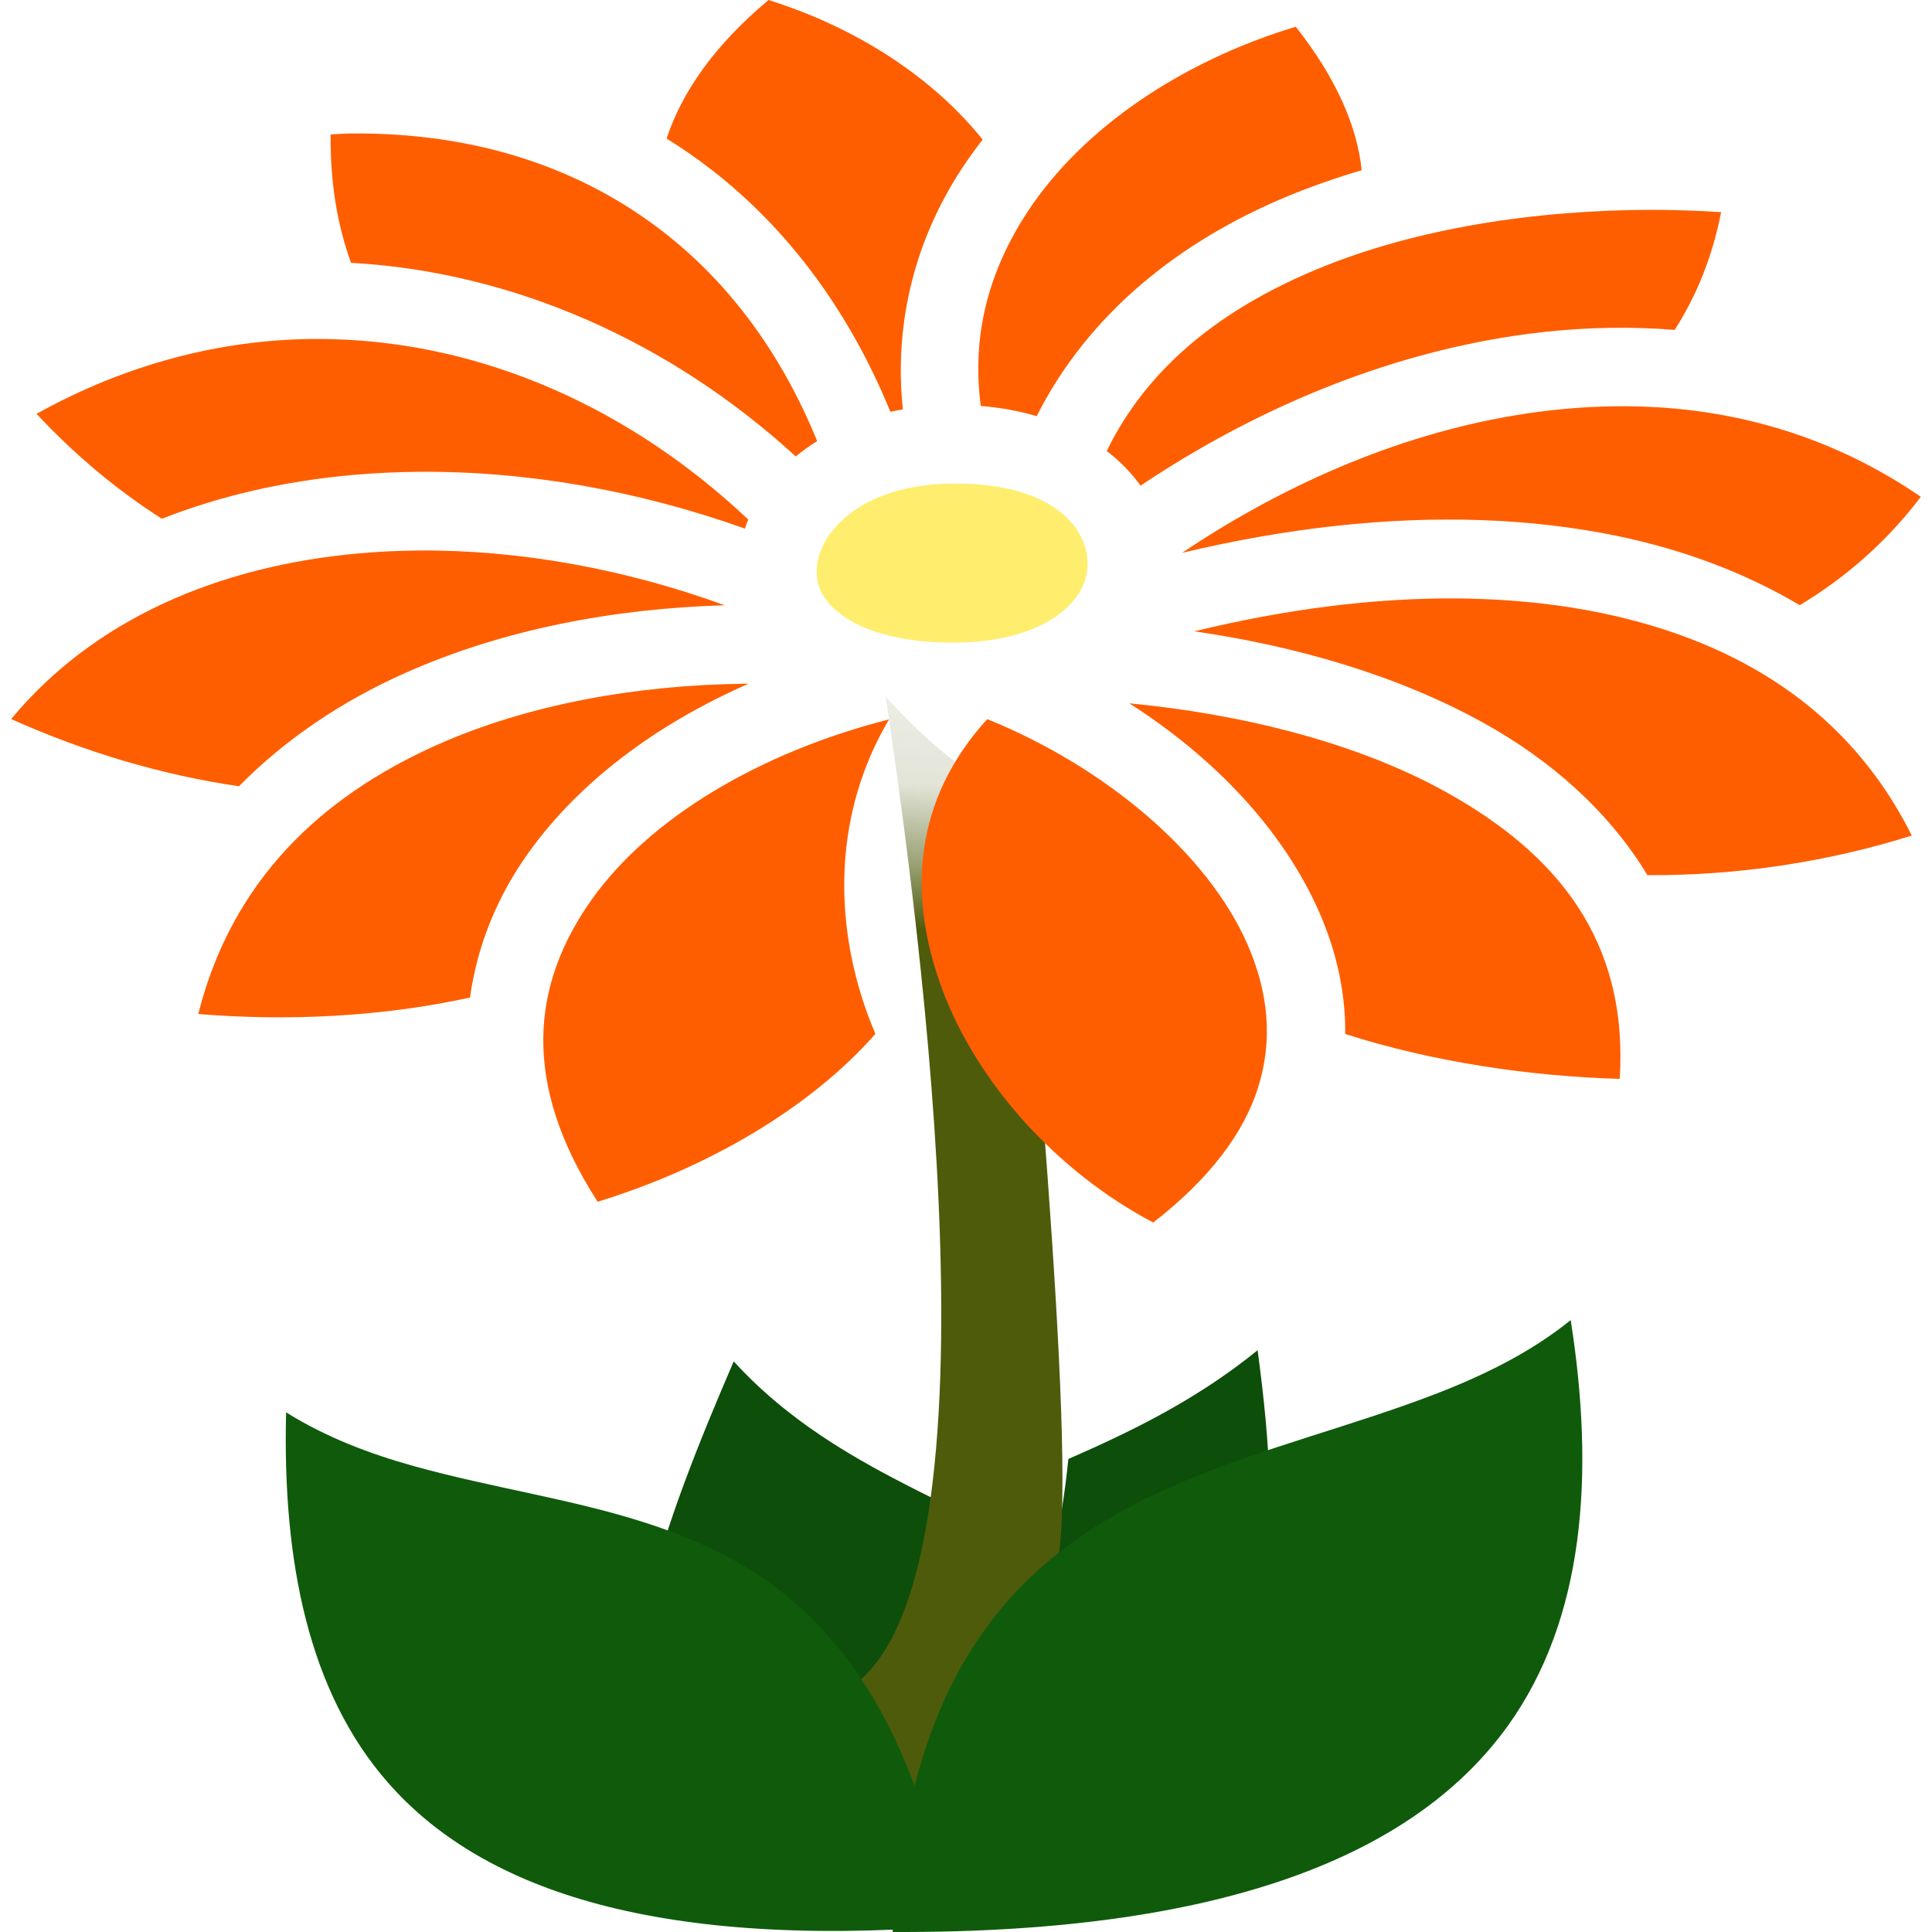
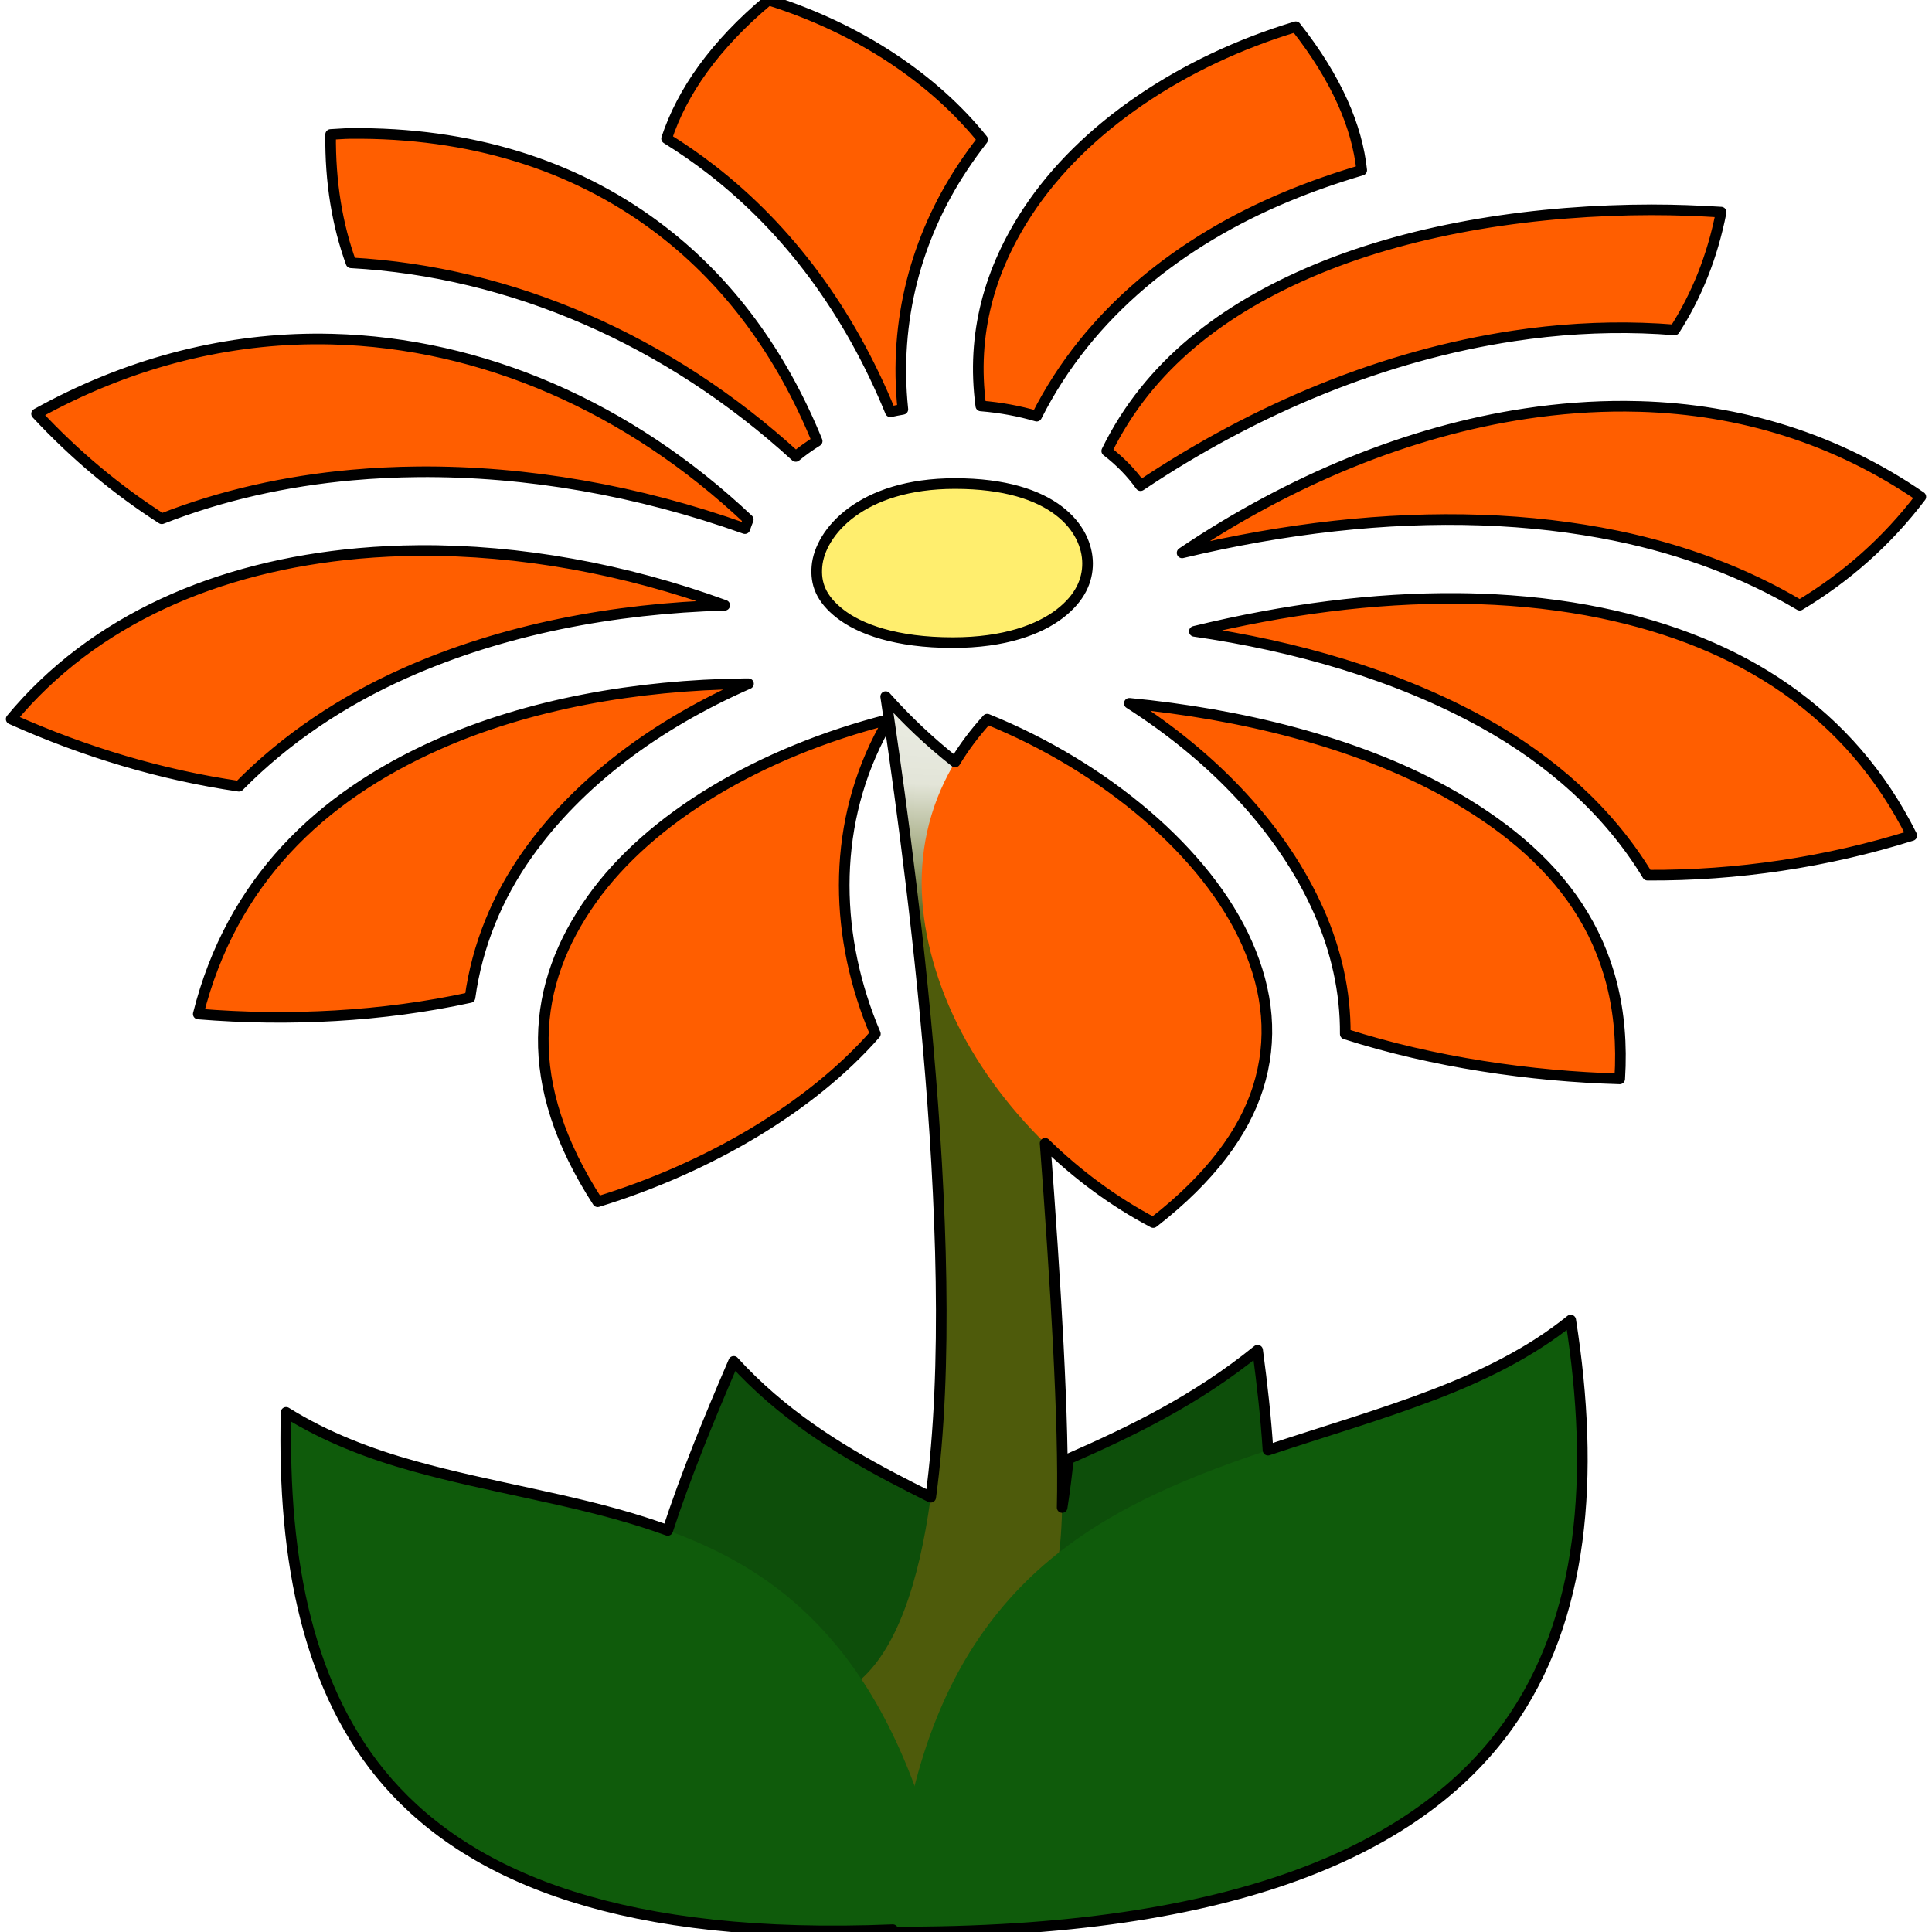
- <svg xmlns="http://www.w3.org/2000/svg" width="100px" height="100px" viewBox="0 0 100 100" version="1.1" xml:space="preserve" style="fill-rule:evenodd;clip-rule:evenodd;stroke-linejoin:round;stroke-miterlimit:1.414;">
+ <svg xmlns="http://www.w3.org/2000/svg" width="100%" height="100%" viewBox="0 0 100 100" version="1.1" xml:space="preserve" style="fill-rule:evenodd;clip-rule:evenodd;stroke-linejoin:round;stroke-miterlimit:1.414;">
  <g>
    <path d="M37.977,70.465c-1.838,4.258 -3.449,8.311 -4.355,11.999c1.222,0.282 2.478,0.601 3.744,1.007c2.718,0.872 5.5,2.191 7.955,4.419c1.601,-3.328 2.827,-6.694 3.62,-10.011c-0.915,-0.454 -1.84,-0.914 -2.774,-1.407c-2.847,-1.503 -5.741,-3.32 -8.19,-6.006l0,-0.001Z" style="fill:#0d4e0a;" />
-     <path d="M65.094,69.887c-3.173,2.578 -6.535,4.202 -9.796,5.63c-0.182,1.821 -0.474,3.635 -0.872,5.437c0.602,-0.294 1.208,-0.568 1.813,-0.822c3.286,-1.379 6.597,-2.274 9.472,-3.268c-0.052,-2.207 -0.29,-4.542 -0.617,-6.977l0,0Z" style="fill:#0d4e0a;" />
+     <path d="M65.094,69.887c-3.173,2.578 -6.535,4.202 -9.796,5.63c-0.182,1.821 -0.474,3.635 -0.872,5.437c0.602,-0.294 1.208,-0.568 1.813,-0.822c3.286,-1.379 6.597,-2.274 9.472,-3.268c-0.052,-2.207 -0.29,-4.542 -0.617,-6.977Z" style="fill:#0d4e0a;" />
    <path d="M45.844,36.057c1.24,8.441 6.556,44.502 -1.462,51.022c1.175,1.71 2.194,3.747 3.035,6.162c0.825,-3.467 2.107,-6.289 3.743,-8.59c1.075,-1.51 2.291,-2.781 3.593,-3.865c1.083,-5.756 -1.832,-34.266 -2.003,-39.097c-2.594,-1.498 -4.938,-3.42 -6.907,-5.632l0.001,0Z" style="fill:#4e5b0b;" />
-     <path d="M81.299,68.327c-2.098,1.697 -4.566,2.894 -7.102,3.865c-4.199,1.607 -8.722,2.721 -12.826,4.443c-4.104,1.722 -7.735,3.973 -10.465,7.811c-2.455,3.451 -4.242,8.316 -4.704,15.553c17.949,0.081 27.337,-4.389 31.85,-10.68c3.953,-5.511 4.508,-12.965 3.247,-20.992l0,0Z" style="fill:#0f5b0b;" />
-     <path d="M14.809,73.103c-0.198,7.754 1.183,14.498 5.271,19.164c4.699,5.361 13.462,8.633 29.23,7.43c-1.322,-6.939 -3.481,-11.46 -6.006,-14.516c-2.843,-3.44 -6.205,-5.181 -9.976,-6.389c-3.771,-1.21 -7.902,-1.791 -11.91,-2.907c-2.273,-0.632 -4.542,-1.489 -6.609,-2.782l0,0Z" style="fill:#0f5b0b;" />
+     <path d="M81.299,68.327c-2.098,1.697 -4.566,2.894 -7.102,3.865c-4.199,1.607 -8.722,2.721 -12.826,4.443c-4.104,1.722 -7.735,3.973 -10.465,7.811c-2.455,3.451 -4.242,8.316 -4.704,15.553c17.949,0.081 27.337,-4.389 31.85,-10.68c3.953,-5.511 4.508,-12.965 3.247,-20.992Z" style="fill:#0f5b0b;" />
+     <path d="M14.809,73.103c-0.198,7.754 1.183,14.498 5.271,19.164c4.699,5.361 13.462,8.633 29.23,7.43c-1.322,-6.939 -3.481,-11.46 -6.006,-14.516c-2.843,-3.44 -6.205,-5.181 -9.976,-6.389c-3.771,-1.21 -7.902,-1.791 -11.91,-2.907c-2.273,-0.632 -4.542,-1.489 -6.609,-2.782Z" style="fill:#0f5b0b;" />
    <path d="M51.133,6.298c-25.468,0 -36.603,13.285 -37.379,22.441c-0.388,4.576 1.011,8.715 6.289,12.828c5.277,4.114 15.06,7.811 30.514,7.811c14.038,0 23.433,-3.571 28.984,-7.846c5.55,-4.277 7.53,-9.038 7.508,-13.643c-0.045,-9.205 -8.838,-21.591 -35.917,-21.591l0.001,0Z" style="fill:url(#_Radial1);" />
-     <path d="M39.778,0c-2.793,2.336 -4.475,4.755 -5.276,7.172c0.798,0.494 1.569,1.028 2.312,1.603c4.006,3.105 7.153,7.356 9.272,12.54c0.212,-0.048 0.428,-0.089 0.646,-0.127c-0.482,-4.599 0.705,-8.899 3.071,-12.49c0.332,-0.504 0.686,-0.994 1.059,-1.472c-2.492,-3.105 -6.345,-5.736 -11.084,-7.226l0,0Z" style="fill:#ff5e00;" />
-     <path d="M67.069,1.384c-5.848,1.763 -11.003,5.206 -13.867,9.554c-1.963,2.979 -2.938,6.327 -2.435,10.074c1.032,0.084 1.998,0.266 2.891,0.529c2.699,-5.358 7.469,-9.086 12.937,-11.362c1.26,-0.525 2.561,-0.977 3.887,-1.37c-0.238,-2.242 -1.284,-4.722 -3.413,-7.425l0,0Z" style="fill:#ff5e00;" />
-     <path d="M18.712,6.908c-0.199,-0.002 -0.398,-0.002 -0.598,0.001c-0.327,0.003 -0.669,0.037 -1.001,0.051c-0.026,2.483 0.347,4.686 1.056,6.644c8.328,0.464 16.437,4.003 23.019,10.021c0.344,-0.283 0.715,-0.548 1.109,-0.793c-1.865,-4.575 -4.582,-8.208 -7.977,-10.839c-4.195,-3.252 -9.455,-5.038 -15.608,-5.085l0,0Z" style="fill:#ff5e00;" />
-     <path d="M85.518,10.86c-5.902,0.007 -12.161,0.914 -17.359,3.077c-4.85,2.02 -8.719,4.99 -10.874,9.406c0.693,0.532 1.28,1.137 1.749,1.794c6.028,-4.034 12.66,-6.751 19.324,-7.752c2.22,-0.334 4.447,-0.473 6.653,-0.403c0.558,0.017 1.114,0.05 1.669,0.094c1.128,-1.758 1.951,-3.775 2.406,-6.096c-1.169,-0.072 -2.355,-0.12 -3.568,-0.119l0,-0.001Z" style="fill:#ff5e00;" />
-     <path d="M16.223,17.545c-4.832,0.039 -9.705,1.304 -14.331,3.873c1.991,2.142 4.166,3.948 6.483,5.433c3.084,-1.212 6.411,-1.955 9.833,-2.262c1.136,-0.102 2.283,-0.158 3.438,-0.168c5.612,-0.049 11.41,0.974 16.91,2.94c0.052,-0.159 0.112,-0.314 0.174,-0.469c-6.18,-5.833 -13.77,-9.138 -21.54,-9.338c-0.322,-0.008 -0.644,-0.011 -0.966,-0.009l-0.001,0Z" style="fill:#ff5e00;" />
-     <path d="M84.144,21.027c-1.706,-0.009 -3.437,0.121 -5.18,0.384c-6.025,0.905 -12.165,3.429 -17.779,7.205c5.308,-1.269 10.549,-1.869 15.494,-1.695c2.419,0.084 4.768,0.353 7.019,0.819c3.414,0.706 6.613,1.896 9.456,3.585c2.399,-1.442 4.518,-3.302 6.268,-5.61c-4.4,-3.02 -9.347,-4.525 -14.547,-4.675c-0.243,-0.008 -0.487,-0.012 -0.73,-0.013l-0.001,0Z" style="fill:#ff5e00;" />
    <path d="M49.428,25.028c-4.868,0 -6.996,2.539 -7.144,4.289c-0.074,0.875 0.193,1.666 1.202,2.452c1.008,0.786 2.878,1.493 5.832,1.493c2.683,0 4.478,-0.683 5.539,-1.5c1.061,-0.817 1.439,-1.727 1.435,-2.608c-0.009,-1.759 -1.689,-4.126 -6.865,-4.126l0.001,0Z" style="fill:#ffee6e;" />
-     <path d="M21.679,28.494c-1.048,0.008 -2.085,0.058 -3.107,0.149c-7.314,0.656 -13.73,3.432 -17.994,8.575c3.859,1.73 7.827,2.901 11.791,3.479c2.442,-2.482 5.387,-4.431 8.601,-5.863c5.072,-2.26 10.817,-3.343 16.541,-3.505c-5.166,-1.885 -10.631,-2.874 -15.832,-2.835l0,0Z" style="fill:#ff5e00;" />
-     <path d="M75.442,30.975c-4.304,-0.035 -8.918,0.555 -13.624,1.703c5.189,0.751 10.466,2.244 14.97,4.74c3.468,1.922 6.472,4.559 8.484,7.881c4.635,0.026 9.293,-0.672 13.682,-2.05c-3.175,-6.359 -8.798,-10.016 -16.081,-11.523c-2.003,-0.414 -4.124,-0.654 -6.335,-0.728c-0.363,-0.012 -0.728,-0.02 -1.096,-0.023Z" style="fill:#ff5e00;" />
-     <path d="M38.535,35.39c-5.587,0.067 -11.194,1.062 -15.907,3.162c-6.09,2.714 -10.646,7.104 -12.366,13.933c4.676,0.384 9.548,0.136 14.066,-0.852c0.371,-2.695 1.406,-5.217 2.989,-7.443c2.658,-3.738 6.672,-6.713 11.425,-8.8c-0.069,0.001 -0.138,-0.001 -0.207,0l0,0Z" style="fill:#ff5e00;" />
-     <path d="M58.453,36.404c4.366,2.79 7.925,6.503 9.816,10.777c0.885,2.002 1.38,4.152 1.361,6.338c4.565,1.465 9.624,2.194 14.206,2.323c0.455,-7.189 -3.263,-11.671 -9.021,-14.863c-4.668,-2.586 -10.672,-4.032 -16.362,-4.575l0,0Z" style="fill:#ff5e00;" />
-     <path d="M51.099,37.223c-3.788,4.16 -4.145,9.064 -2.345,13.938c1.804,4.885 5.949,9.488 10.937,12.118c2.994,-2.322 4.697,-4.689 5.418,-6.959c0.798,-2.513 0.54,-4.998 -0.564,-7.493c-2.069,-4.679 -7.345,-9.138 -13.446,-11.604l0,0Z" style="fill:#ff5e00;" />
-     <path d="M46.016,37.235c-6.712,1.708 -12.392,5.113 -15.381,9.315c-3.127,4.395 -3.676,9.497 0.299,15.652c5.701,-1.748 11.023,-4.861 14.375,-8.689c-0.131,-0.312 -0.257,-0.626 -0.374,-0.942c-1.833,-4.963 -1.756,-10.546 1.081,-15.336l0,0Z" style="fill:#ff5e00;" />
+     <g>
+       <path d="M39.778,0c-2.793,2.336 -4.475,4.755 -5.276,7.172c0.798,0.494 1.569,1.028 2.312,1.603c4.006,3.105 7.153,7.356 9.272,12.54c0.212,-0.048 0.428,-0.089 0.646,-0.127c-0.482,-4.599 0.705,-8.899 3.071,-12.49c0.332,-0.504 0.686,-0.994 1.059,-1.472c-2.492,-3.105 -6.345,-5.736 -11.084,-7.226Z" style="fill:#ff5e00;" />
+       <path d="M67.069,1.384c-5.848,1.763 -11.003,5.206 -13.867,9.554c-1.963,2.979 -2.938,6.327 -2.435,10.074c1.032,0.084 1.998,0.266 2.891,0.529c2.699,-5.358 7.469,-9.086 12.937,-11.362c1.26,-0.525 2.561,-0.977 3.887,-1.37c-0.238,-2.242 -1.284,-4.722 -3.413,-7.425Z" style="fill:#ff5e00;" />
+       <path d="M18.712,6.908c-0.199,-0.002 -0.398,-0.002 -0.598,0.001c-0.327,0.003 -0.669,0.037 -1.001,0.051c-0.026,2.483 0.347,4.686 1.056,6.644c8.328,0.464 16.437,4.003 23.019,10.021c0.344,-0.283 0.715,-0.548 1.109,-0.793c-1.865,-4.575 -4.582,-8.208 -7.977,-10.839c-4.195,-3.252 -9.455,-5.038 -15.608,-5.085Z" style="fill:#ff5e00;" />
+       <path d="M85.518,10.86c-5.902,0.007 -12.161,0.914 -17.359,3.077c-4.85,2.02 -8.719,4.99 -10.874,9.406c0.693,0.532 1.28,1.137 1.749,1.794c6.028,-4.034 12.66,-6.751 19.324,-7.752c2.22,-0.334 4.447,-0.473 6.653,-0.403c0.558,0.017 1.114,0.05 1.669,0.094c1.128,-1.758 1.951,-3.775 2.406,-6.096c-1.169,-0.072 -2.355,-0.12 -3.568,-0.119l0,-0.001Z" style="fill:#ff5e00;" />
+       <path d="M16.223,17.545c-4.832,0.039 -9.705,1.304 -14.331,3.873c1.991,2.142 4.166,3.948 6.483,5.433c3.084,-1.212 6.411,-1.955 9.833,-2.262c1.136,-0.102 2.283,-0.158 3.438,-0.168c5.612,-0.049 11.41,0.974 16.91,2.94c0.052,-0.159 0.112,-0.314 0.174,-0.469c-6.18,-5.833 -13.77,-9.138 -21.54,-9.338c-0.322,-0.008 -0.644,-0.011 -0.966,-0.009l-0.001,0Z" style="fill:#ff5e00;" />
+       <path d="M84.144,21.027c-1.706,-0.009 -3.437,0.121 -5.18,0.384c-6.025,0.905 -12.165,3.429 -17.779,7.205c5.308,-1.269 10.549,-1.869 15.494,-1.695c2.419,0.084 4.768,0.353 7.019,0.819c3.414,0.706 6.613,1.896 9.456,3.585c2.399,-1.442 4.518,-3.302 6.268,-5.61c-4.4,-3.02 -9.347,-4.525 -14.547,-4.675c-0.243,-0.008 -0.487,-0.012 -0.73,-0.013l-0.001,0Z" style="fill:#ff5e00;" />
+       <path d="M21.679,28.494c-1.048,0.008 -2.085,0.058 -3.107,0.149c-7.314,0.656 -13.73,3.432 -17.994,8.575c3.859,1.73 7.827,2.901 11.791,3.479c2.442,-2.482 5.387,-4.431 8.601,-5.863c5.072,-2.26 10.817,-3.343 16.541,-3.505c-5.166,-1.885 -10.631,-2.874 -15.832,-2.835Z" style="fill:#ff5e00;" />
+       <path d="M75.442,30.975c-4.304,-0.035 -8.918,0.555 -13.624,1.703c5.189,0.751 10.466,2.244 14.97,4.74c3.468,1.922 6.472,4.559 8.484,7.881c4.635,0.026 9.293,-0.672 13.682,-2.05c-3.175,-6.359 -8.798,-10.016 -16.081,-11.523c-2.003,-0.414 -4.124,-0.654 -6.335,-0.728c-0.363,-0.012 -0.728,-0.02 -1.096,-0.023Z" style="fill:#ff5e00;" />
+       <path d="M38.535,35.39c-5.587,0.067 -11.194,1.062 -15.907,3.162c-6.09,2.714 -10.646,7.104 -12.366,13.933c4.676,0.384 9.548,0.136 14.066,-0.852c0.371,-2.695 1.406,-5.217 2.989,-7.443c2.658,-3.738 6.672,-6.713 11.425,-8.8c-0.069,0.001 -0.138,-0.001 -0.207,0Z" style="fill:#ff5e00;" />
+       <path d="M58.453,36.404c4.366,2.79 7.925,6.503 9.816,10.777c0.885,2.002 1.38,4.152 1.361,6.338c4.565,1.465 9.624,2.194 14.206,2.323c0.455,-7.189 -3.263,-11.671 -9.021,-14.863c-4.668,-2.586 -10.672,-4.032 -16.362,-4.575Z" style="fill:#ff5e00;" />
+       <path d="M51.099,37.223c-3.788,4.16 -4.145,9.064 -2.345,13.938c1.804,4.885 5.949,9.488 10.937,12.118c2.994,-2.322 4.697,-4.689 5.418,-6.959c0.798,-2.513 0.54,-4.998 -0.564,-7.493c-2.069,-4.679 -7.345,-9.138 -13.446,-11.604Z" style="fill:#ff5e00;" />
+       <path d="M46.016,37.235c-6.712,1.708 -12.392,5.113 -15.381,9.315c-3.127,4.395 -3.676,9.497 0.299,15.652c5.701,-1.748 11.023,-4.861 14.375,-8.689c-0.131,-0.312 -0.257,-0.626 -0.374,-0.942c-1.833,-4.963 -1.756,-10.546 1.081,-15.336Z" style="fill:#ff5e00;" />
+     </g>
+   </g>
+   <g>
+     <path d="M65.631,75.06c2.853,-0.953 5.781,-1.802 8.566,-2.868c2.536,-0.971 5.004,-2.168 7.102,-3.865c1.261,8.027 0.706,15.481 -3.247,20.992c-4.513,6.291 -13.901,10.761 -31.85,10.68c0.003,-0.04 0.005,-0.079 0.008,-0.119c-13.833,0.568 -21.748,-2.614 -26.13,-7.613c-4.088,-4.666 -5.469,-11.41 -5.271,-19.164c2.067,1.293 4.336,2.15 6.609,2.782c4.008,1.116 8.139,1.697 11.91,2.907c0.416,0.133 0.827,0.273 1.233,0.421c0.907,-2.773 2.104,-5.708 3.416,-8.748l0,0.001c2.449,2.686 5.343,4.503 8.19,6.006c0.674,0.356 1.343,0.694 2.007,1.025c1.815,-13.291 -1.401,-35.113 -2.33,-41.439l-0.001,-0.001l0.001,0.001c1.09,1.224 2.294,2.36 3.593,3.383c0.456,-0.759 1.008,-1.499 1.662,-2.218c6.101,2.466 11.377,6.925 13.446,11.604c1.104,2.495 1.362,4.98 0.564,7.493c-0.721,2.27 -2.424,4.637 -5.418,6.959c-2.041,-1.076 -3.94,-2.482 -5.596,-4.103c0.532,7.078 0.993,14.516 0.882,18.853c0.13,-0.835 0.237,-1.673 0.321,-2.512c3.261,-1.428 6.623,-3.052 9.796,-5.63c0.239,1.782 0.431,3.51 0.537,5.173Zm-19.615,-37.825c-6.712,1.708 -12.392,5.113 -15.381,9.315c-3.127,4.395 -3.676,9.497 0.299,15.652c5.701,-1.748 11.023,-4.861 14.375,-8.689c-0.131,-0.312 -0.257,-0.626 -0.374,-0.942c-1.833,-4.963 -1.756,-10.546 1.081,-15.336Zm12.437,-0.831c5.69,0.543 11.694,1.989 16.362,4.575c5.758,3.192 9.476,7.674 9.021,14.863c-4.582,-0.129 -9.641,-0.858 -14.206,-2.323c0.019,-2.186 -0.476,-4.336 -1.361,-6.338c-1.891,-4.274 -5.45,-7.987 -9.816,-10.777Zm-19.918,-1.014c-5.587,0.067 -11.194,1.062 -15.907,3.162c-6.09,2.714 -10.646,7.104 -12.366,13.933c4.676,0.384 9.548,0.136 14.066,-0.852c0.371,-2.695 1.406,-5.217 2.989,-7.443c2.658,-3.738 6.672,-6.713 11.425,-8.8c-0.069,0.001 -0.138,-0.001 -0.207,0Zm36.907,-4.415c0.368,0.003 0.733,0.011 1.096,0.023c2.211,0.074 4.332,0.314 6.335,0.728c7.283,1.507 12.906,5.164 16.081,11.523c-4.389,1.378 -9.047,2.076 -13.682,2.05c-2.012,-3.322 -5.016,-5.959 -8.484,-7.881c-4.504,-2.496 -9.781,-3.989 -14.97,-4.74c4.706,-1.148 9.32,-1.738 13.624,-1.703Zm-53.763,-2.481c5.201,-0.039 10.666,0.95 15.832,2.835c-5.724,0.162 -11.469,1.245 -16.541,3.505c-3.214,1.432 -6.159,3.381 -8.601,5.863c-3.964,-0.578 -7.932,-1.749 -11.791,-3.479c4.264,-5.143 10.68,-7.919 17.994,-8.575c1.022,-0.091 2.059,-0.141 3.107,-0.149Zm27.749,-3.466c5.175,0 6.855,2.367 6.864,4.126c0.004,0.881 -0.374,1.791 -1.435,2.608c-1.061,0.817 -2.856,1.5 -5.539,1.5c-2.954,0 -4.824,-0.707 -5.832,-1.493c-1.009,-0.786 -1.276,-1.577 -1.202,-2.452c0.148,-1.75 2.276,-4.289 7.144,-4.289l-0.001,0l0.001,0l0,0Zm34.717,-4.001c0.243,0.001 0.487,0.005 0.73,0.013c5.2,0.15 10.147,1.655 14.547,4.675c-1.75,2.308 -3.869,4.168 -6.268,5.61c-2.843,-1.689 -6.042,-2.879 -9.456,-3.585c-2.251,-0.466 -4.6,-0.735 -7.019,-0.819c-4.945,-0.174 -10.186,0.426 -15.494,1.695c5.614,-3.776 11.754,-6.3 17.779,-7.205c1.743,-0.263 3.474,-0.393 5.18,-0.384l0.001,0Zm-67.921,-3.482c0.322,-0.002 0.644,0.001 0.966,0.009c7.77,0.2 15.36,3.505 21.54,9.338c-0.062,0.155 -0.122,0.31 -0.174,0.469c-5.5,-1.966 -11.298,-2.989 -16.91,-2.94c-1.155,0.01 -2.302,0.066 -3.438,0.168c-3.422,0.307 -6.749,1.05 -9.833,2.262c-2.317,-1.485 -4.492,-3.291 -6.483,-5.433c4.626,-2.569 9.499,-3.834 14.331,-3.873l0.001,0Zm69.294,-6.685c-5.902,0.007 -12.161,0.914 -17.359,3.077c-4.85,2.02 -8.719,4.99 -10.874,9.406c0.693,0.532 1.28,1.137 1.749,1.794c6.028,-4.034 12.66,-6.751 19.324,-7.752c2.22,-0.334 4.447,-0.473 6.653,-0.403c0.558,0.017 1.114,0.05 1.669,0.094c1.128,-1.758 1.951,-3.775 2.406,-6.096c-1.169,-0.072 -2.355,-0.12 -3.568,-0.119l0,-0.001Zm-66.806,-3.952c6.153,0.047 11.413,1.833 15.608,5.085c3.395,2.631 6.112,6.264 7.977,10.839c-0.394,0.245 -0.765,0.51 -1.109,0.793c-6.582,-6.018 -14.691,-9.557 -23.019,-10.021c-0.709,-1.958 -1.082,-4.161 -1.056,-6.644c0.332,-0.014 0.674,-0.048 1.001,-0.051c0.2,-0.003 0.399,-0.003 0.598,-0.001Zm48.357,-5.524c2.129,2.703 3.175,5.183 3.413,7.425c-1.326,0.393 -2.627,0.845 -3.887,1.37c-5.468,2.276 -10.238,6.004 -12.937,11.362c-0.893,-0.263 -1.859,-0.445 -2.891,-0.529c-0.503,-3.747 0.472,-7.095 2.435,-10.074c2.864,-4.348 8.019,-7.791 13.867,-9.554Zm-27.291,-1.384c4.739,1.49 8.592,4.121 11.084,7.226c-0.373,0.478 -0.727,0.968 -1.059,1.472c-2.366,3.591 -3.553,7.891 -3.071,12.49c-0.218,0.038 -0.434,0.079 -0.646,0.127c-2.119,-5.184 -5.266,-9.435 -9.272,-12.54c-0.743,-0.575 -1.514,-1.109 -2.312,-1.603c0.801,-2.417 2.483,-4.836 5.276,-7.172Z" style="fill:none;stroke:#000;stroke-width:0.55px;" />
  </g>
  <defs>
    <radialGradient id="_Radial1" cx="0" cy="0" r="1" gradientUnits="userSpaceOnUse" gradientTransform="matrix(35.2274,0,0,20.3878,49.8152,27.8377)">
      <stop offset="0" style="stop-color:#fff;stop-opacity:1" />
      <stop offset="0.63" style="stop-color:#fff;stop-opacity:0.839" />
      <stop offset="0.83" style="stop-color:#fff;stop-opacity:0.439" />
      <stop offset="1" style="stop-color:#fff;stop-opacity:0" />
    </radialGradient>
  </defs>
</svg>
